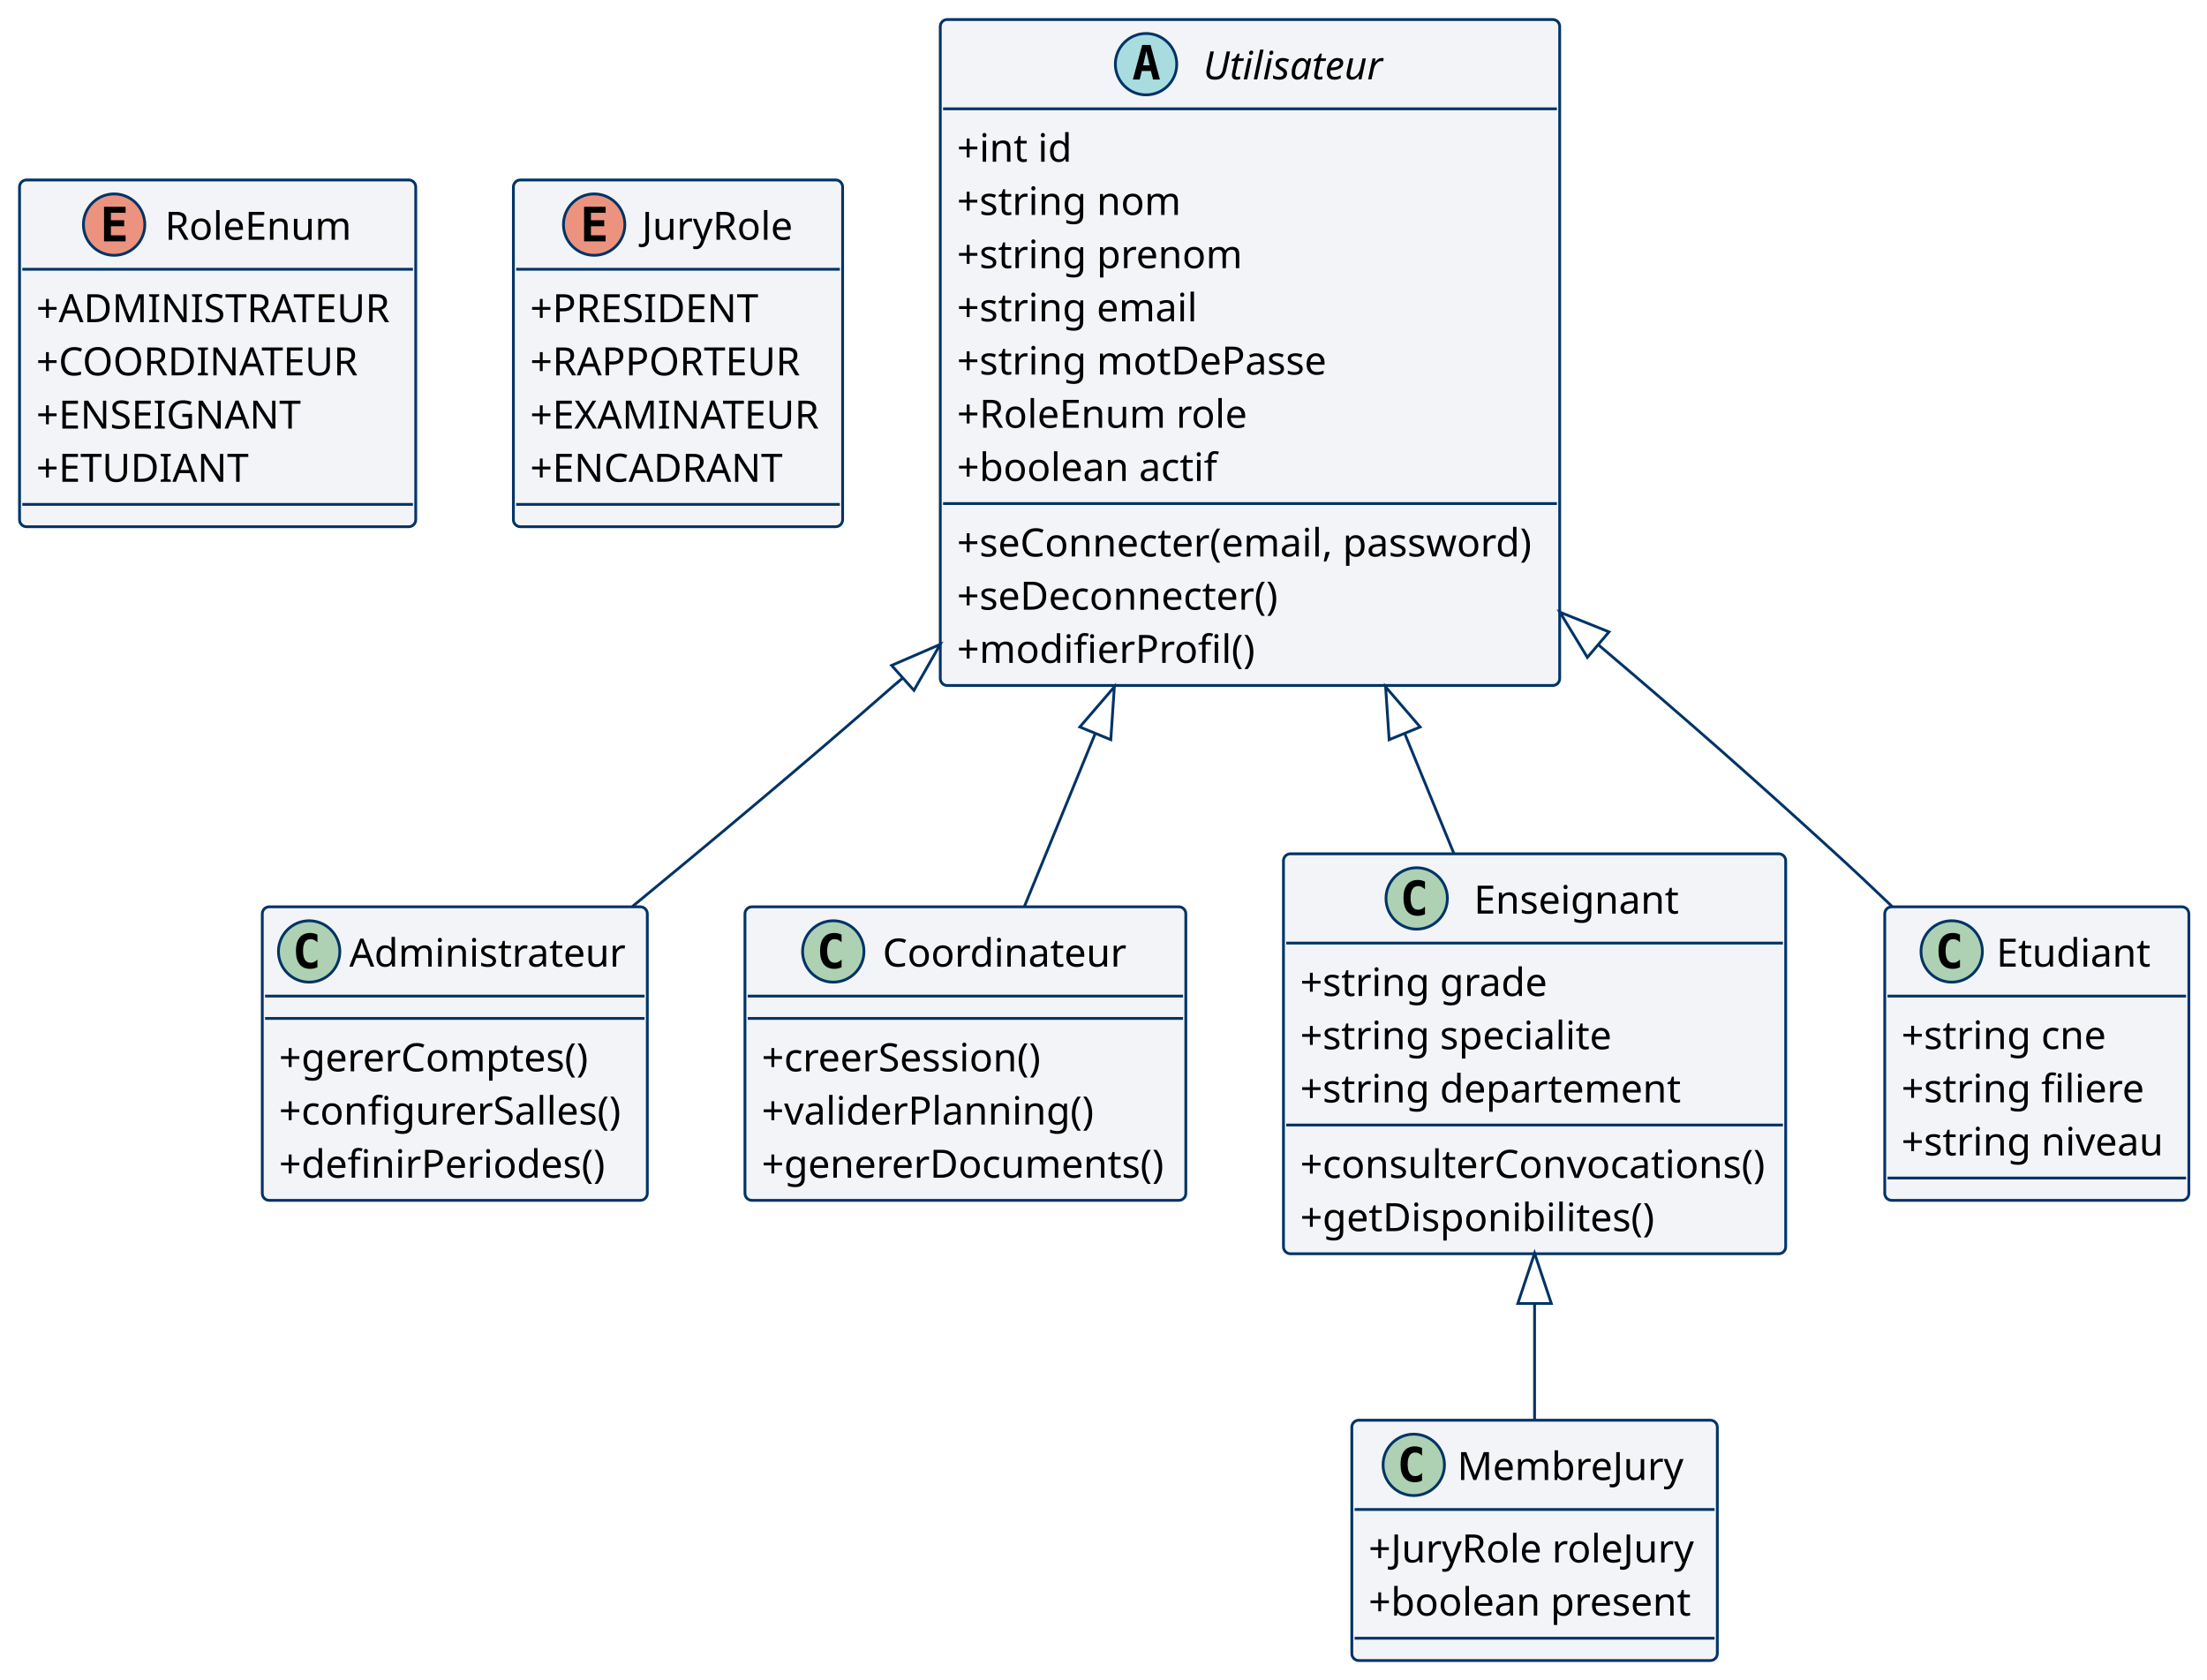
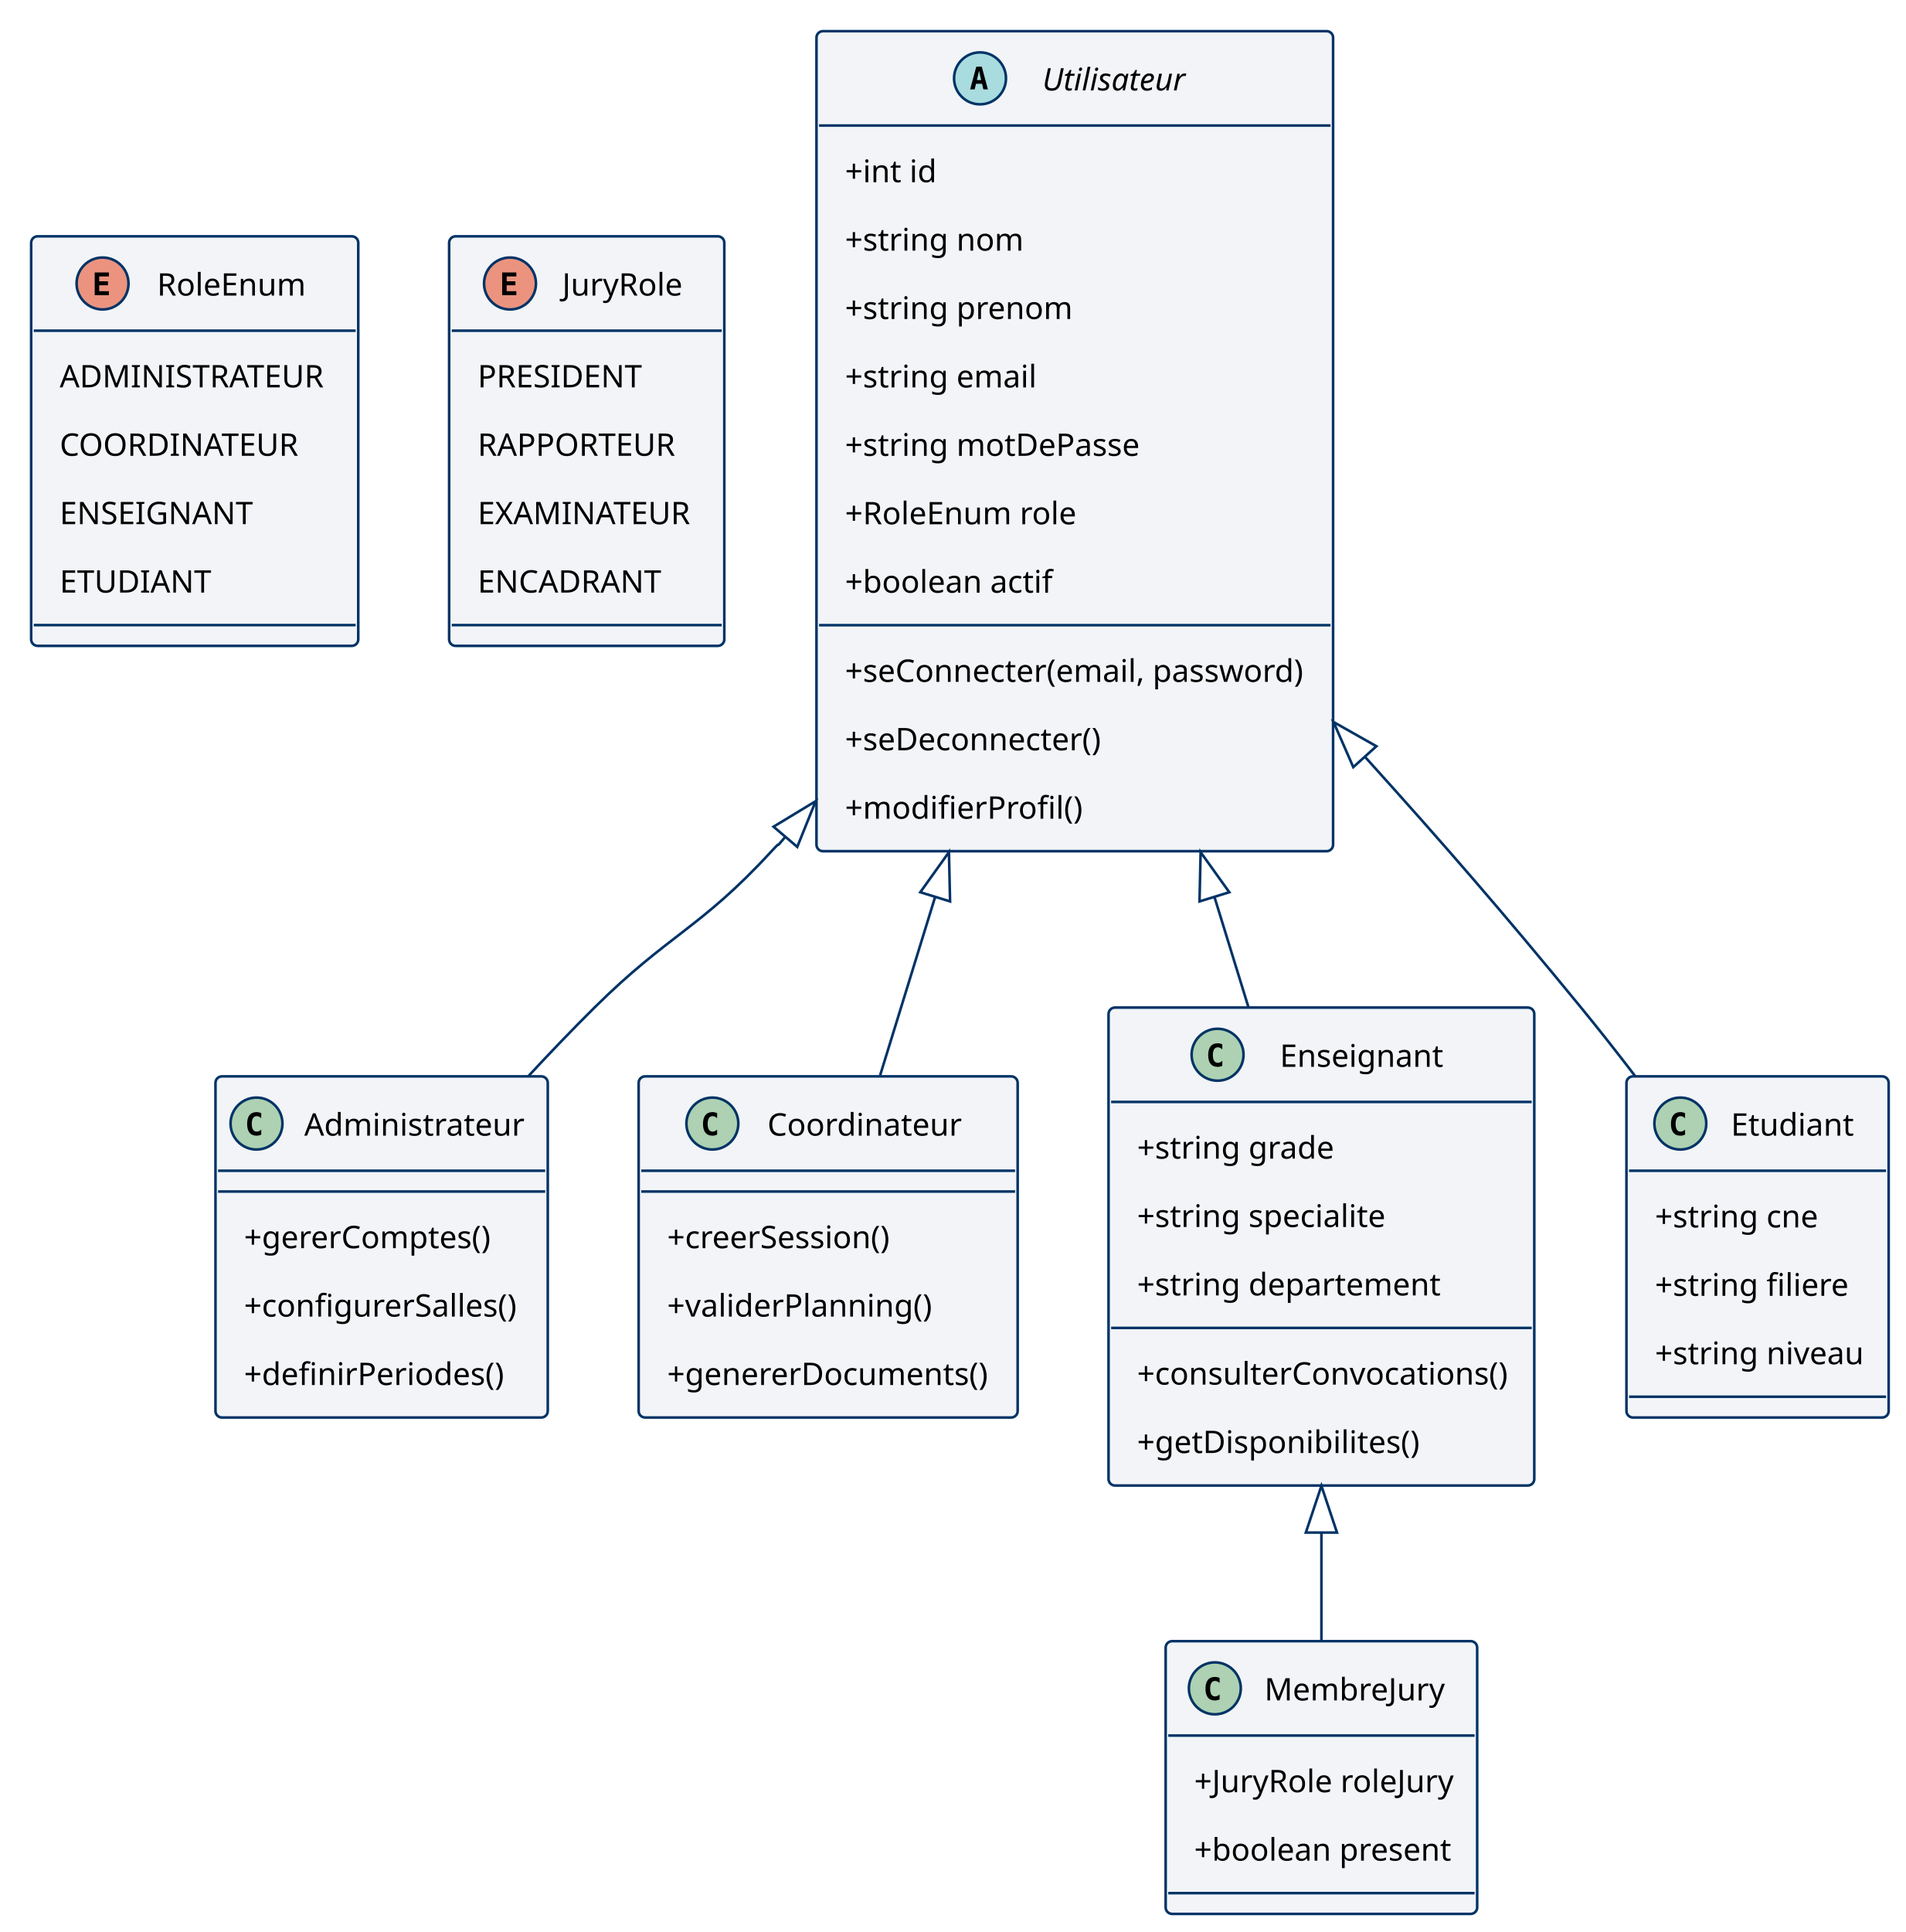
- <svg xmlns="http://www.w3.org/2000/svg" contentStyleType="text/css" height="602px" preserveAspectRatio="none" style="width:791px;height:602px;background:#FFFFFF;" version="1.1" viewBox="0 0 791 602" width="791px" zoomAndPan="magnify">
+ <svg xmlns="http://www.w3.org/2000/svg" contentStyleType="text/css" height="744px" preserveAspectRatio="none" style="width:734px;height:744px;background:#FFFFFF;" version="1.1" viewBox="0 0 734 744" width="734px" zoomAndPan="magnify">
  <defs />
  <g>
    <g id="elem_RoleEnum">
-       <rect codeLine="21" fill="#F2F4F7" height="124.272" id="RoleEnum" rx="2.5" ry="2.5" style="stroke:#003366;stroke-width:1.0;" width="142" x="7" y="64.5" />
-       <ellipse cx="40.9" cy="80.5" fill="#EB937F" rx="11" ry="11" style="stroke:#003366;stroke-width:1.0;" />
-       <path d="M45.009,86.5 L37.291,86.5 L37.291,74.109 L45.009,74.109 L45.009,76.266 L39.744,76.266 L39.744,78.938 L44.509,78.938 L44.509,81.094 L39.744,81.094 L39.744,84.344 L45.009,84.344 L45.009,86.5 Z " fill="#000000" />
-       <text fill="#000000" font-family="sans-serif" font-size="14" lengthAdjust="spacing" textLength="68" x="59.1" y="85.932">RoleEnum</text>
-       <line style="stroke:#003366;stroke-width:1.0;" x1="8" x2="148" y1="96.5" y2="96.5" />
-       <text fill="#000000" font-family="sans-serif" font-size="14" lengthAdjust="spacing" textLength="130" x="13" y="115.466">+ADMINISTRATEUR</text>
-       <text fill="#000000" font-family="sans-serif" font-size="14" lengthAdjust="spacing" textLength="118" x="13" y="134.534">+COORDINATEUR</text>
-       <text fill="#000000" font-family="sans-serif" font-size="14" lengthAdjust="spacing" textLength="97" x="13" y="153.602">+ENSEIGNANT</text>
-       <text fill="#000000" font-family="sans-serif" font-size="14" lengthAdjust="spacing" textLength="77" x="13" y="172.67">+ETUDIANT</text>
-       <line style="stroke:#003366;stroke-width:1.0;" x1="8" x2="148" y1="180.772" y2="180.772" />
+       <rect codeLine="3" fill="#F2F4F7" height="157.721" id="RoleEnum" rx="2.5" ry="2.5" style="stroke:#003366;stroke-width:1.0;" width="126" x="12" y="91" />
+       <ellipse cx="39.5" cy="109.172" fill="#EB937F" rx="10" ry="10" style="stroke:#003366;stroke-width:1.0;" />
+       <path d="M41.938,113.672 L36.484,113.672 L36.484,104.922 L41.938,104.922 L41.938,106.453 L38.219,106.453 L38.219,108.328 L41.578,108.328 L41.578,109.86 L38.219,109.86 L38.219,112.141 L41.938,112.141 L41.938,113.672 Z " fill="#000000" />
+       <text fill="#000000" font-family="sans-serif" font-size="12" lengthAdjust="spacing" textLength="56" x="60.5" y="113.828">RoleEnum</text>
+       <line style="stroke:#003366;stroke-width:1.0;" x1="13" x2="137" y1="127.344" y2="127.344" />
+       <text fill="#000000" font-family="sans-serif" font-size="12" lengthAdjust="spacing" textLength="104" x="23" y="149.172">ADMINISTRATEUR</text>
+       <text fill="#000000" font-family="sans-serif" font-size="12" lengthAdjust="spacing" textLength="93" x="23" y="175.516">COORDINATEUR</text>
+       <text fill="#000000" font-family="sans-serif" font-size="12" lengthAdjust="spacing" textLength="76" x="23" y="201.86">ENSEIGNANT</text>
+       <text fill="#000000" font-family="sans-serif" font-size="12" lengthAdjust="spacing" textLength="60" x="23" y="228.204">ETUDIANT</text>
+       <line style="stroke:#003366;stroke-width:1.0;" x1="13" x2="137" y1="240.721" y2="240.721" />
    </g>
    <g id="elem_JuryRole">
-       <rect codeLine="28" fill="#F2F4F7" height="124.272" id="JuryRole" rx="2.5" ry="2.5" style="stroke:#003366;stroke-width:1.0;" width="118" x="184" y="64.5" />
-       <ellipse cx="212.95" cy="80.5" fill="#EB937F" rx="11" ry="11" style="stroke:#003366;stroke-width:1.0;" />
-       <path d="M217.059,86.5 L209.341,86.5 L209.341,74.109 L217.059,74.109 L217.059,76.266 L211.794,76.266 L211.794,78.938 L216.559,78.938 L216.559,81.094 L211.794,81.094 L211.794,84.344 L217.059,84.344 L217.059,86.5 Z " fill="#000000" />
-       <text fill="#000000" font-family="sans-serif" font-size="14" lengthAdjust="spacing" textLength="55" x="230.05" y="85.932">JuryRole</text>
-       <line style="stroke:#003366;stroke-width:1.0;" x1="185" x2="301" y1="96.5" y2="96.5" />
-       <text fill="#000000" font-family="sans-serif" font-size="14" lengthAdjust="spacing" textLength="83" x="190" y="115.466">+PRESIDENT</text>
-       <text fill="#000000" font-family="sans-serif" font-size="14" lengthAdjust="spacing" textLength="97" x="190" y="134.534">+RAPPORTEUR</text>
-       <text fill="#000000" font-family="sans-serif" font-size="14" lengthAdjust="spacing" textLength="106" x="190" y="153.602">+EXAMINATEUR</text>
-       <text fill="#000000" font-family="sans-serif" font-size="14" lengthAdjust="spacing" textLength="92" x="190" y="172.67">+ENCADRANT</text>
-       <line style="stroke:#003366;stroke-width:1.0;" x1="185" x2="301" y1="180.772" y2="180.772" />
+       <rect codeLine="10" fill="#F2F4F7" height="157.721" id="JuryRole" rx="2.5" ry="2.5" style="stroke:#003366;stroke-width:1.0;" width="106" x="173" y="91" />
+       <ellipse cx="196.45" cy="109.172" fill="#EB937F" rx="10" ry="10" style="stroke:#003366;stroke-width:1.0;" />
+       <path d="M198.887,113.672 L193.434,113.672 L193.434,104.922 L198.887,104.922 L198.887,106.453 L195.169,106.453 L195.169,108.328 L198.528,108.328 L198.528,109.86 L195.169,109.86 L195.169,112.141 L198.887,112.141 L198.887,113.672 Z " fill="#000000" />
+       <text fill="#000000" font-family="sans-serif" font-size="12" lengthAdjust="spacing" textLength="45" x="216.55" y="113.828">JuryRole</text>
+       <line style="stroke:#003366;stroke-width:1.0;" x1="174" x2="278" y1="127.344" y2="127.344" />
+       <text fill="#000000" font-family="sans-serif" font-size="12" lengthAdjust="spacing" textLength="64" x="184" y="149.172">PRESIDENT</text>
+       <text fill="#000000" font-family="sans-serif" font-size="12" lengthAdjust="spacing" textLength="75" x="184" y="175.516">RAPPORTEUR</text>
+       <text fill="#000000" font-family="sans-serif" font-size="12" lengthAdjust="spacing" textLength="84" x="184" y="201.86">EXAMINATEUR</text>
+       <text fill="#000000" font-family="sans-serif" font-size="12" lengthAdjust="spacing" textLength="72" x="184" y="228.204">ENCADRANT</text>
+       <line style="stroke:#003366;stroke-width:1.0;" x1="174" x2="278" y1="240.721" y2="240.721" />
    </g>
    <g id="elem_Utilisateur">
-       <rect codeLine="35" fill="#F2F4F7" height="238.679" id="Utilisateur" rx="2.5" ry="2.5" style="stroke:#003366;stroke-width:1.0;" width="222" x="337" y="7" />
-       <ellipse cx="410.75" cy="23" fill="#A9DCDF" rx="11" ry="11" style="stroke:#003366;stroke-width:1.0;" />
-       <path d="M410.859,18.344 L409.703,23.422 L412.031,23.422 L410.859,18.344 Z M409.375,16.109 L412.359,16.109 L415.719,28.5 L413.266,28.5 L412.5,25.438 L409.219,25.438 L408.469,28.5 L406.031,28.5 L409.375,16.109 Z " fill="#000000" />
-       <text fill="#000000" font-family="sans-serif" font-size="14" font-style="italic" lengthAdjust="spacing" textLength="66" x="431.25" y="28.432">Utilisateur</text>
-       <line style="stroke:#003366;stroke-width:1.0;" x1="338" x2="558" y1="39" y2="39" />
-       <text fill="#000000" font-family="sans-serif" font-size="14" lengthAdjust="spacing" textLength="43" x="343" y="57.966">+int id</text>
-       <text fill="#000000" font-family="sans-serif" font-size="14" lengthAdjust="spacing" textLength="82" x="343" y="77.034">+string nom</text>
-       <text fill="#000000" font-family="sans-serif" font-size="14" lengthAdjust="spacing" textLength="105" x="343" y="96.102">+string prenom</text>
-       <text fill="#000000" font-family="sans-serif" font-size="14" lengthAdjust="spacing" textLength="89" x="343" y="115.17">+string email</text>
-       <text fill="#000000" font-family="sans-serif" font-size="14" lengthAdjust="spacing" textLength="134" x="343" y="134.238">+string motDePasse</text>
-       <text fill="#000000" font-family="sans-serif" font-size="14" lengthAdjust="spacing" textLength="106" x="343" y="153.305">+RoleEnum role</text>
-       <text fill="#000000" font-family="sans-serif" font-size="14" lengthAdjust="spacing" textLength="95" x="343" y="172.373">+boolean actif</text>
-       <line style="stroke:#003366;stroke-width:1.0;" x1="338" x2="558" y1="180.475" y2="180.475" />
-       <text fill="#000000" font-family="sans-serif" font-size="14" lengthAdjust="spacing" textLength="210" x="343" y="199.441">+seConnecter(email, password)</text>
-       <text fill="#000000" font-family="sans-serif" font-size="14" lengthAdjust="spacing" textLength="116" x="343" y="218.509">+seDeconnecter()</text>
-       <text fill="#000000" font-family="sans-serif" font-size="14" lengthAdjust="spacing" textLength="108" x="343" y="237.577">+modifierProfil()</text>
+       <rect codeLine="17" fill="#F2F4F7" height="315.785" id="Utilisateur" rx="2.5" ry="2.5" style="stroke:#003366;stroke-width:1.0;" width="199" x="314.5" y="12" />
+       <ellipse cx="377.5" cy="30.172" fill="#A9DCDF" rx="10" ry="10" style="stroke:#003366;stroke-width:1.0;" />
+       <path d="M377.109,27.25 L376.297,30.828 L377.938,30.828 L377.109,27.25 Z M376.062,25.672 L378.172,25.672 L380.531,34.422 L378.797,34.422 L378.266,32.266 L375.953,32.266 L375.422,34.422 L373.688,34.422 L376.062,25.672 Z " fill="#000000" />
+       <text fill="#000000" font-family="sans-serif" font-size="12" font-style="italic" lengthAdjust="spacing" textLength="55" x="401.5" y="34.828">Utilisateur</text>
+       <line style="stroke:#003366;stroke-width:1.0;" x1="315.5" x2="512.5" y1="48.344" y2="48.344" />
+       <text fill="#000000" font-family="sans-serif" font-size="12" lengthAdjust="spacing" textLength="34" x="325.5" y="70.172">+int id</text>
+       <text fill="#000000" font-family="sans-serif" font-size="12" lengthAdjust="spacing" textLength="67" x="325.5" y="96.516">+string nom</text>
+       <text fill="#000000" font-family="sans-serif" font-size="12" lengthAdjust="spacing" textLength="86" x="325.5" y="122.86">+string prenom</text>
+       <text fill="#000000" font-family="sans-serif" font-size="12" lengthAdjust="spacing" textLength="73" x="325.5" y="149.204">+string email</text>
+       <text fill="#000000" font-family="sans-serif" font-size="12" lengthAdjust="spacing" textLength="113" x="325.5" y="175.549">+string motDePasse</text>
+       <text fill="#000000" font-family="sans-serif" font-size="12" lengthAdjust="spacing" textLength="88" x="325.5" y="201.893">+RoleEnum role</text>
+       <text fill="#000000" font-family="sans-serif" font-size="12" lengthAdjust="spacing" textLength="79" x="325.5" y="228.237">+boolean actif</text>
+       <line style="stroke:#003366;stroke-width:1.0;" x1="315.5" x2="512.5" y1="240.753" y2="240.753" />
+       <text fill="#000000" font-family="sans-serif" font-size="12" lengthAdjust="spacing" textLength="177" x="325.5" y="262.581">+seConnecter(email, password)</text>
+       <text fill="#000000" font-family="sans-serif" font-size="12" lengthAdjust="spacing" textLength="100" x="325.5" y="288.925">+seDeconnecter()</text>
+       <text fill="#000000" font-family="sans-serif" font-size="12" lengthAdjust="spacing" textLength="91" x="325.5" y="315.269">+modifierProfil()</text>
    </g>
    <g id="elem_Administrateur">
-       <rect codeLine="48" fill="#F2F4F7" height="105.204" id="Administrateur" rx="2.5" ry="2.5" style="stroke:#003366;stroke-width:1.0;" width="138" x="94" y="325" />
-       <ellipse cx="110.8" cy="341" fill="#ADD1B2" rx="11" ry="11" style="stroke:#003366;stroke-width:1.0;" />
-       <path d="M113.769,346.641 Q113.191,346.938 112.55,347.078 Q111.909,347.234 111.206,347.234 Q108.706,347.234 107.378,345.594 Q106.066,343.938 106.066,340.812 Q106.066,337.688 107.378,336.031 Q108.706,334.375 111.206,334.375 Q111.909,334.375 112.55,334.531 Q113.206,334.688 113.769,334.984 L113.769,337.703 Q113.144,337.125 112.55,336.859 Q111.956,336.578 111.331,336.578 Q109.987,336.578 109.3,337.656 Q108.612,338.719 108.612,340.812 Q108.612,342.906 109.3,343.984 Q109.987,345.047 111.331,345.047 Q111.956,345.047 112.55,344.781 Q113.144,344.5 113.769,343.922 L113.769,346.641 Z " fill="#000000" />
-       <text fill="#000000" font-family="sans-serif" font-size="14" lengthAdjust="spacing" textLength="102" x="125.2" y="346.432">Administrateur</text>
-       <line style="stroke:#003366;stroke-width:1.0;" x1="95" x2="231" y1="357" y2="357" />
-       <line style="stroke:#003366;stroke-width:1.0;" x1="95" x2="231" y1="365" y2="365" />
-       <text fill="#000000" font-family="sans-serif" font-size="14" lengthAdjust="spacing" textLength="112" x="100" y="383.966">+gererComptes()</text>
-       <text fill="#000000" font-family="sans-serif" font-size="14" lengthAdjust="spacing" textLength="126" x="100" y="403.034">+configurerSalles()</text>
-       <text fill="#000000" font-family="sans-serif" font-size="14" lengthAdjust="spacing" textLength="119" x="100" y="422.102">+definirPeriodes()</text>
+       <rect codeLine="30" fill="#F2F4F7" height="131.376" id="Administrateur" rx="2.5" ry="2.5" style="stroke:#003366;stroke-width:1.0;" width="128" x="83" y="414.5" />
+       <ellipse cx="98.8" cy="432.672" fill="#ADD1B2" rx="10" ry="10" style="stroke:#003366;stroke-width:1.0;" />
+       <path d="M100.628,436.922 Q100.222,437.125 99.769,437.235 Q99.316,437.344 98.831,437.344 Q97.05,437.344 96.112,436.188 Q95.191,435.016 95.191,432.813 Q95.191,430.594 96.112,429.438 Q97.05,428.266 98.831,428.266 Q99.316,428.266 99.769,428.375 Q100.237,428.469 100.628,428.688 L100.628,430.61 Q100.191,430.203 99.769,430.016 Q99.347,429.813 98.909,429.813 Q97.956,429.813 97.472,430.578 Q96.987,431.328 96.987,432.813 Q96.987,434.281 97.472,435.031 Q97.956,435.781 98.909,435.781 Q99.347,435.781 99.769,435.594 Q100.191,435.406 100.628,435 L100.628,436.922 Z " fill="#000000" />
+       <text fill="#000000" font-family="sans-serif" font-size="12" lengthAdjust="spacing" textLength="84" x="117.2" y="437.328">Administrateur</text>
+       <line style="stroke:#003366;stroke-width:1.0;" x1="84" x2="210" y1="450.844" y2="450.844" />
+       <line style="stroke:#003366;stroke-width:1.0;" x1="84" x2="210" y1="458.844" y2="458.844" />
+       <text fill="#000000" font-family="sans-serif" font-size="12" lengthAdjust="spacing" textLength="96" x="94" y="480.672">+gererComptes()</text>
+       <text fill="#000000" font-family="sans-serif" font-size="12" lengthAdjust="spacing" textLength="106" x="94" y="507.016">+configurerSalles()</text>
+       <text fill="#000000" font-family="sans-serif" font-size="12" lengthAdjust="spacing" textLength="100" x="94" y="533.36">+definirPeriodes()</text>
    </g>
    <g id="elem_Coordinateur">
-       <rect codeLine="54" fill="#F2F4F7" height="105.204" id="Coordinateur" rx="2.5" ry="2.5" style="stroke:#003366;stroke-width:1.0;" width="158" x="267" y="325" />
-       <ellipse cx="298.65" cy="341" fill="#ADD1B2" rx="11" ry="11" style="stroke:#003366;stroke-width:1.0;" />
-       <path d="M301.619,346.641 Q301.041,346.938 300.4,347.078 Q299.759,347.234 299.056,347.234 Q296.556,347.234 295.228,345.594 Q293.916,343.938 293.916,340.812 Q293.916,337.688 295.228,336.031 Q296.556,334.375 299.056,334.375 Q299.759,334.375 300.4,334.531 Q301.056,334.688 301.619,334.984 L301.619,337.703 Q300.994,337.125 300.4,336.859 Q299.806,336.578 299.181,336.578 Q297.837,336.578 297.15,337.656 Q296.462,338.719 296.462,340.812 Q296.462,342.906 297.15,343.984 Q297.837,345.047 299.181,345.047 Q299.806,345.047 300.4,344.781 Q300.994,344.5 301.619,343.922 L301.619,346.641 Z " fill="#000000" />
-       <text fill="#000000" font-family="sans-serif" font-size="14" lengthAdjust="spacing" textLength="89" x="316.35" y="346.432">Coordinateur</text>
-       <line style="stroke:#003366;stroke-width:1.0;" x1="268" x2="424" y1="357" y2="357" />
-       <line style="stroke:#003366;stroke-width:1.0;" x1="268" x2="424" y1="365" y2="365" />
-       <text fill="#000000" font-family="sans-serif" font-size="14" lengthAdjust="spacing" textLength="102" x="273" y="383.966">+creerSession()</text>
-       <text fill="#000000" font-family="sans-serif" font-size="14" lengthAdjust="spacing" textLength="122" x="273" y="403.034">+validerPlanning()</text>
-       <text fill="#000000" font-family="sans-serif" font-size="14" lengthAdjust="spacing" textLength="146" x="273" y="422.102">+genererDocuments()</text>
+       <rect codeLine="36" fill="#F2F4F7" height="131.376" id="Coordinateur" rx="2.5" ry="2.5" style="stroke:#003366;stroke-width:1.0;" width="146" x="246" y="414.5" />
+       <ellipse cx="274.4" cy="432.672" fill="#ADD1B2" rx="10" ry="10" style="stroke:#003366;stroke-width:1.0;" />
+       <path d="M276.228,436.922 Q275.822,437.125 275.369,437.235 Q274.916,437.344 274.431,437.344 Q272.65,437.344 271.712,436.188 Q270.791,435.016 270.791,432.813 Q270.791,430.594 271.712,429.438 Q272.65,428.266 274.431,428.266 Q274.916,428.266 275.369,428.375 Q275.837,428.469 276.228,428.688 L276.228,430.61 Q275.791,430.203 275.369,430.016 Q274.947,429.813 274.509,429.813 Q273.556,429.813 273.072,430.578 Q272.587,431.328 272.587,432.813 Q272.587,434.281 273.072,435.031 Q273.556,435.781 274.509,435.781 Q274.947,435.781 275.369,435.594 Q275.791,435.406 276.228,435 L276.228,436.922 Z " fill="#000000" />
+       <text fill="#000000" font-family="sans-serif" font-size="12" lengthAdjust="spacing" textLength="74" x="295.6" y="437.328">Coordinateur</text>
+       <line style="stroke:#003366;stroke-width:1.0;" x1="247" x2="391" y1="450.844" y2="450.844" />
+       <line style="stroke:#003366;stroke-width:1.0;" x1="247" x2="391" y1="458.844" y2="458.844" />
+       <text fill="#000000" font-family="sans-serif" font-size="12" lengthAdjust="spacing" textLength="88" x="257" y="480.672">+creerSession()</text>
+       <text fill="#000000" font-family="sans-serif" font-size="12" lengthAdjust="spacing" textLength="101" x="257" y="507.016">+validerPlanning()</text>
+       <text fill="#000000" font-family="sans-serif" font-size="12" lengthAdjust="spacing" textLength="124" x="257" y="533.36">+genererDocuments()</text>
    </g>
    <g id="elem_Enseignant">
-       <rect codeLine="60" fill="#F2F4F7" height="143.34" id="Enseignant" rx="2.5" ry="2.5" style="stroke:#003366;stroke-width:1.0;" width="180" x="460" y="306" />
-       <ellipse cx="507.75" cy="322" fill="#ADD1B2" rx="11" ry="11" style="stroke:#003366;stroke-width:1.0;" />
-       <path d="M510.719,327.641 Q510.141,327.938 509.5,328.078 Q508.859,328.234 508.156,328.234 Q505.656,328.234 504.328,326.594 Q503.016,324.938 503.016,321.812 Q503.016,318.688 504.328,317.031 Q505.656,315.375 508.156,315.375 Q508.859,315.375 509.5,315.531 Q510.156,315.688 510.719,315.984 L510.719,318.703 Q510.094,318.125 509.5,317.859 Q508.906,317.578 508.281,317.578 Q506.938,317.578 506.25,318.656 Q505.562,319.719 505.562,321.812 Q505.562,323.906 506.25,324.984 Q506.938,326.047 508.281,326.047 Q508.906,326.047 509.5,325.781 Q510.094,325.5 510.719,324.922 L510.719,327.641 Z " fill="#000000" />
-       <text fill="#000000" font-family="sans-serif" font-size="14" lengthAdjust="spacing" textLength="76" x="528.25" y="327.432">Enseignant</text>
-       <line style="stroke:#003366;stroke-width:1.0;" x1="461" x2="639" y1="338" y2="338" />
-       <text fill="#000000" font-family="sans-serif" font-size="14" lengthAdjust="spacing" textLength="92" x="466" y="356.966">+string grade</text>
-       <text fill="#000000" font-family="sans-serif" font-size="14" lengthAdjust="spacing" textLength="116" x="466" y="376.034">+string specialite</text>
-       <text fill="#000000" font-family="sans-serif" font-size="14" lengthAdjust="spacing" textLength="140" x="466" y="395.102">+string departement</text>
-       <line style="stroke:#003366;stroke-width:1.0;" x1="461" x2="639" y1="403.204" y2="403.204" />
-       <text fill="#000000" font-family="sans-serif" font-size="14" lengthAdjust="spacing" textLength="168" x="466" y="422.17">+consulterConvocations()</text>
-       <text fill="#000000" font-family="sans-serif" font-size="14" lengthAdjust="spacing" textLength="130" x="466" y="441.238">+getDisponibilites()</text>
+       <rect codeLine="42" fill="#F2F4F7" height="184.065" id="Enseignant" rx="2.5" ry="2.5" style="stroke:#003366;stroke-width:1.0;" width="164" x="427" y="388" />
+       <ellipse cx="469" cy="406.172" fill="#ADD1B2" rx="10" ry="10" style="stroke:#003366;stroke-width:1.0;" />
+       <path d="M470.828,410.422 Q470.422,410.625 469.969,410.735 Q469.516,410.844 469.031,410.844 Q467.25,410.844 466.312,409.688 Q465.391,408.516 465.391,406.313 Q465.391,404.094 466.312,402.938 Q467.25,401.766 469.031,401.766 Q469.516,401.766 469.969,401.875 Q470.438,401.969 470.828,402.188 L470.828,404.11 Q470.391,403.703 469.969,403.516 Q469.547,403.313 469.109,403.313 Q468.156,403.313 467.672,404.078 Q467.188,404.828 467.188,406.313 Q467.188,407.781 467.672,408.531 Q468.156,409.281 469.109,409.281 Q469.547,409.281 469.969,409.094 Q470.391,408.906 470.828,408.5 L470.828,410.422 Z " fill="#000000" />
+       <text fill="#000000" font-family="sans-serif" font-size="12" lengthAdjust="spacing" textLength="62" x="493" y="410.828">Enseignant</text>
+       <line style="stroke:#003366;stroke-width:1.0;" x1="428" x2="590" y1="424.344" y2="424.344" />
+       <text fill="#000000" font-family="sans-serif" font-size="12" lengthAdjust="spacing" textLength="75" x="438" y="446.172">+string grade</text>
+       <text fill="#000000" font-family="sans-serif" font-size="12" lengthAdjust="spacing" textLength="95" x="438" y="472.516">+string specialite</text>
+       <text fill="#000000" font-family="sans-serif" font-size="12" lengthAdjust="spacing" textLength="115" x="438" y="498.86">+string departement</text>
+       <line style="stroke:#003366;stroke-width:1.0;" x1="428" x2="590" y1="511.377" y2="511.377" />
+       <text fill="#000000" font-family="sans-serif" font-size="12" lengthAdjust="spacing" textLength="142" x="438" y="533.205">+consulterConvocations()</text>
+       <text fill="#000000" font-family="sans-serif" font-size="12" lengthAdjust="spacing" textLength="108" x="438" y="559.549">+getDisponibilites()</text>
    </g>
    <g id="elem_Etudiant">
-       <rect codeLine="68" fill="#F2F4F7" height="105.204" id="Etudiant" rx="2.5" ry="2.5" style="stroke:#003366;stroke-width:1.0;" width="109" x="675.5" y="325" />
-       <ellipse cx="699.5" cy="341" fill="#ADD1B2" rx="11" ry="11" style="stroke:#003366;stroke-width:1.0;" />
-       <path d="M702.469,346.641 Q701.891,346.938 701.25,347.078 Q700.609,347.234 699.906,347.234 Q697.406,347.234 696.078,345.594 Q694.766,343.938 694.766,340.812 Q694.766,337.688 696.078,336.031 Q697.406,334.375 699.906,334.375 Q700.609,334.375 701.25,334.531 Q701.906,334.688 702.469,334.984 L702.469,337.703 Q701.844,337.125 701.25,336.859 Q700.656,336.578 700.031,336.578 Q698.688,336.578 698,337.656 Q697.312,338.719 697.312,340.812 Q697.312,342.906 698,343.984 Q698.688,345.047 700.031,345.047 Q700.656,345.047 701.25,344.781 Q701.844,344.5 702.469,343.922 L702.469,346.641 Z " fill="#000000" />
-       <text fill="#000000" font-family="sans-serif" font-size="14" lengthAdjust="spacing" textLength="57" x="715.5" y="346.432">Etudiant</text>
-       <line style="stroke:#003366;stroke-width:1.0;" x1="676.5" x2="783.5" y1="357" y2="357" />
-       <text fill="#000000" font-family="sans-serif" font-size="14" lengthAdjust="spacing" textLength="76" x="681.5" y="375.966">+string cne</text>
-       <text fill="#000000" font-family="sans-serif" font-size="14" lengthAdjust="spacing" textLength="91" x="681.5" y="395.034">+string filiere</text>
-       <text fill="#000000" font-family="sans-serif" font-size="14" lengthAdjust="spacing" textLength="97" x="681.5" y="414.102">+string niveau</text>
-       <line style="stroke:#003366;stroke-width:1.0;" x1="676.5" x2="783.5" y1="422.204" y2="422.204" />
+       <rect codeLine="50" fill="#F2F4F7" height="131.376" id="Etudiant" rx="2.5" ry="2.5" style="stroke:#003366;stroke-width:1.0;" width="101" x="626.5" y="414.5" />
+       <ellipse cx="647.25" cy="432.672" fill="#ADD1B2" rx="10" ry="10" style="stroke:#003366;stroke-width:1.0;" />
+       <path d="M649.078,436.922 Q648.672,437.125 648.219,437.235 Q647.766,437.344 647.281,437.344 Q645.5,437.344 644.562,436.188 Q643.641,435.016 643.641,432.813 Q643.641,430.594 644.562,429.438 Q645.5,428.266 647.281,428.266 Q647.766,428.266 648.219,428.375 Q648.688,428.469 649.078,428.688 L649.078,430.61 Q648.641,430.203 648.219,430.016 Q647.797,429.813 647.359,429.813 Q646.406,429.813 645.922,430.578 Q645.438,431.328 645.438,432.813 Q645.438,434.281 645.922,435.031 Q646.406,435.781 647.359,435.781 Q647.797,435.781 648.219,435.594 Q648.641,435.406 649.078,435 L649.078,436.922 Z " fill="#000000" />
+       <text fill="#000000" font-family="sans-serif" font-size="12" lengthAdjust="spacing" textLength="46" x="666.75" y="437.328">Etudiant</text>
+       <line style="stroke:#003366;stroke-width:1.0;" x1="627.5" x2="726.5" y1="450.844" y2="450.844" />
+       <text fill="#000000" font-family="sans-serif" font-size="12" lengthAdjust="spacing" textLength="62" x="637.5" y="472.672">+string cne</text>
+       <text fill="#000000" font-family="sans-serif" font-size="12" lengthAdjust="spacing" textLength="74" x="637.5" y="499.016">+string filiere</text>
+       <text fill="#000000" font-family="sans-serif" font-size="12" lengthAdjust="spacing" textLength="79" x="637.5" y="525.36">+string niveau</text>
+       <line style="stroke:#003366;stroke-width:1.0;" x1="627.5" x2="726.5" y1="537.876" y2="537.876" />
    </g>
    <g id="elem_MembreJury">
-       <rect codeLine="74" fill="#F2F4F7" height="86.136" id="MembreJury" rx="2.5" ry="2.5" style="stroke:#003366;stroke-width:1.0;" width="131" x="484.5" y="509" />
-       <ellipse cx="506.7" cy="525" fill="#ADD1B2" rx="11" ry="11" style="stroke:#003366;stroke-width:1.0;" />
-       <path d="M509.669,530.641 Q509.091,530.938 508.45,531.078 Q507.809,531.234 507.106,531.234 Q504.606,531.234 503.278,529.594 Q501.966,527.938 501.966,524.812 Q501.966,521.688 503.278,520.031 Q504.606,518.375 507.106,518.375 Q507.809,518.375 508.45,518.531 Q509.106,518.688 509.669,518.984 L509.669,521.703 Q509.044,521.125 508.45,520.859 Q507.856,520.578 507.231,520.578 Q505.887,520.578 505.2,521.656 Q504.512,522.719 504.512,524.812 Q504.512,526.906 505.2,527.984 Q505.887,529.047 507.231,529.047 Q507.856,529.047 508.45,528.781 Q509.044,528.5 509.669,527.922 L509.669,530.641 Z " fill="#000000" />
-       <text fill="#000000" font-family="sans-serif" font-size="14" lengthAdjust="spacing" textLength="83" x="522.3" y="530.432">MembreJury</text>
-       <line style="stroke:#003366;stroke-width:1.0;" x1="485.5" x2="614.5" y1="541" y2="541" />
-       <text fill="#000000" font-family="sans-serif" font-size="14" lengthAdjust="spacing" textLength="119" x="490.5" y="559.966">+JuryRole roleJury</text>
-       <text fill="#000000" font-family="sans-serif" font-size="14" lengthAdjust="spacing" textLength="118" x="490.5" y="579.034">+boolean present</text>
-       <line style="stroke:#003366;stroke-width:1.0;" x1="485.5" x2="614.5" y1="587.136" y2="587.136" />
+       <rect codeLine="56" fill="#F2F4F7" height="105.032" id="MembreJury" rx="2.5" ry="2.5" style="stroke:#003366;stroke-width:1.0;" width="120" x="449" y="632" />
+       <ellipse cx="467.95" cy="650.172" fill="#ADD1B2" rx="10" ry="10" style="stroke:#003366;stroke-width:1.0;" />
+       <path d="M469.778,654.422 Q469.372,654.625 468.919,654.735 Q468.466,654.844 467.981,654.844 Q466.2,654.844 465.262,653.688 Q464.341,652.516 464.341,650.313 Q464.341,648.094 465.262,646.938 Q466.2,645.766 467.981,645.766 Q468.466,645.766 468.919,645.875 Q469.387,645.969 469.778,646.188 L469.778,648.11 Q469.341,647.703 468.919,647.516 Q468.497,647.313 468.059,647.313 Q467.106,647.313 466.622,648.078 Q466.137,648.828 466.137,650.313 Q466.137,651.781 466.622,652.531 Q467.106,653.281 468.059,653.281 Q468.497,653.281 468.919,653.094 Q469.341,652.906 469.778,652.5 L469.778,654.422 Z " fill="#000000" />
+       <text fill="#000000" font-family="sans-serif" font-size="12" lengthAdjust="spacing" textLength="69" x="487.05" y="654.828">MembreJury</text>
+       <line style="stroke:#003366;stroke-width:1.0;" x1="450" x2="568" y1="668.344" y2="668.344" />
+       <text fill="#000000" font-family="sans-serif" font-size="12" lengthAdjust="spacing" textLength="98" x="460" y="690.172">+JuryRole roleJury</text>
+       <text fill="#000000" font-family="sans-serif" font-size="12" lengthAdjust="spacing" textLength="98" x="460" y="716.516">+boolean present</text>
+       <line style="stroke:#003366;stroke-width:1.0;" x1="450" x2="568" y1="729.032" y2="729.032" />
    </g>
    <g id="link_Utilisateur_Administrateur">
-       <path codeLine="79" d="M323.557,242.954 C317.847,248.064 325.58,241.11 320,246 C289.76,272.53 255.47,301.19 226.67,324.87 " fill="none" id="Utilisateur-backto-Administrateur" style="stroke:#003366;stroke-width:1.0;" />
-       <polygon fill="none" points="336.97,230.95,319.556,238.483,327.558,247.425,336.97,230.95" style="stroke:#003366;stroke-width:1.0;" />
+       <path codeLine="61" d="M302.528,322.241 C296.838,328.931 302.76,321.75 297,328 C269.7,357.65 257.65,359.65 229,388 C220.54,396.38 211.85,405.44 203.45,414.5 " fill="none" id="Utilisateur-backto-Administrateur" style="stroke:#003366;stroke-width:1.0;" />
+       <polygon fill="none" points="314.19,308.53,297.958,318.354,307.099,326.129,314.19,308.53" style="stroke:#003366;stroke-width:1.0;" />
    </g>
    <g id="link_Utilisateur_Coordinateur">
-       <path codeLine="80" d="M392.566,262.826 C381.226,290.506 376.55,301.92 367.15,324.88 " fill="none" id="Utilisateur-backto-Coordinateur" style="stroke:#003366;stroke-width:1.0;" />
-       <polygon fill="none" points="399.39,246.17,387.014,260.552,398.118,265.101,399.39,246.17" style="stroke:#003366;stroke-width:1.0;" />
+       <path codeLine="62" d="M360.223,345.36 C350.843,375.76 346.82,388.8 339.01,414.13 " fill="none" id="Utilisateur-backto-Coordinateur" style="stroke:#003366;stroke-width:1.0;" />
+       <polygon fill="none" points="365.53,328.16,354.49,343.591,365.956,347.129,365.53,328.16" style="stroke:#003366;stroke-width:1.0;" />
    </g>
    <g id="link_Utilisateur_Enseignant">
-       <path codeLine="81" d="M503.433,262.827 C511.793,283.237 513.42,287.21 521.06,305.84 " fill="none" id="Utilisateur-backto-Enseignant" style="stroke:#003366;stroke-width:1.0;" />
-       <polygon fill="none" points="496.61,246.17,497.88,265.101,508.985,260.553,496.61,246.17" style="stroke:#003366;stroke-width:1.0;" />
+       <path codeLine="63" d="M467.782,345.358 C474.102,365.818 475.08,369.02 480.9,387.89 " fill="none" id="Utilisateur-backto-Enseignant" style="stroke:#003366;stroke-width:1.0;" />
+       <polygon fill="none" points="462.47,328.16,462.05,347.129,473.515,343.587,462.47,328.16" style="stroke:#003366;stroke-width:1.0;" />
    </g>
    <g id="link_Utilisateur_Etudiant">
-       <path codeLine="82" d="M572.798,231.042 C605.108,258.442 626.45,277.21 658,306 C664.59,312.01 671.41,318.43 678.11,324.85 " fill="none" id="Utilisateur-backto-Etudiant" style="stroke:#003366;stroke-width:1.0;" />
-       <polygon fill="none" points="559.07,219.4,568.918,235.618,576.679,226.466,559.07,219.4" style="stroke:#003366;stroke-width:1.0;" />
+       <path codeLine="64" d="M525.728,291.396 C556.928,325.926 578.97,351.38 609,388 C615.88,396.39 622.94,405.37 629.79,414.31 " fill="none" id="Utilisateur-backto-Etudiant" style="stroke:#003366;stroke-width:1.0;" />
+       <polygon fill="none" points="513.66,278.04,521.276,295.418,530.179,287.373,513.66,278.04" style="stroke:#003366;stroke-width:1.0;" />
    </g>
    <g id="link_Enseignant_MembreJury">
-       <path codeLine="83" d="M550,467.16 C550,487.44 550,490.92 550,508.89 " fill="none" id="Enseignant-backto-MembreJury" style="stroke:#003366;stroke-width:1.0;" />
-       <polygon fill="none" points="550,449.16,544,467.16,556,467.16,550,449.16" style="stroke:#003366;stroke-width:1.0;" />
+       <path codeLine="65" d="M509,590.18 C509,610.65 509,613.68 509,631.86 " fill="none" id="Enseignant-backto-MembreJury" style="stroke:#003366;stroke-width:1.0;" />
+       <polygon fill="none" points="509,572.18,503,590.18,515,590.18,509,572.18" style="stroke:#003366;stroke-width:1.0;" />
    </g>
  </g>
</svg>
